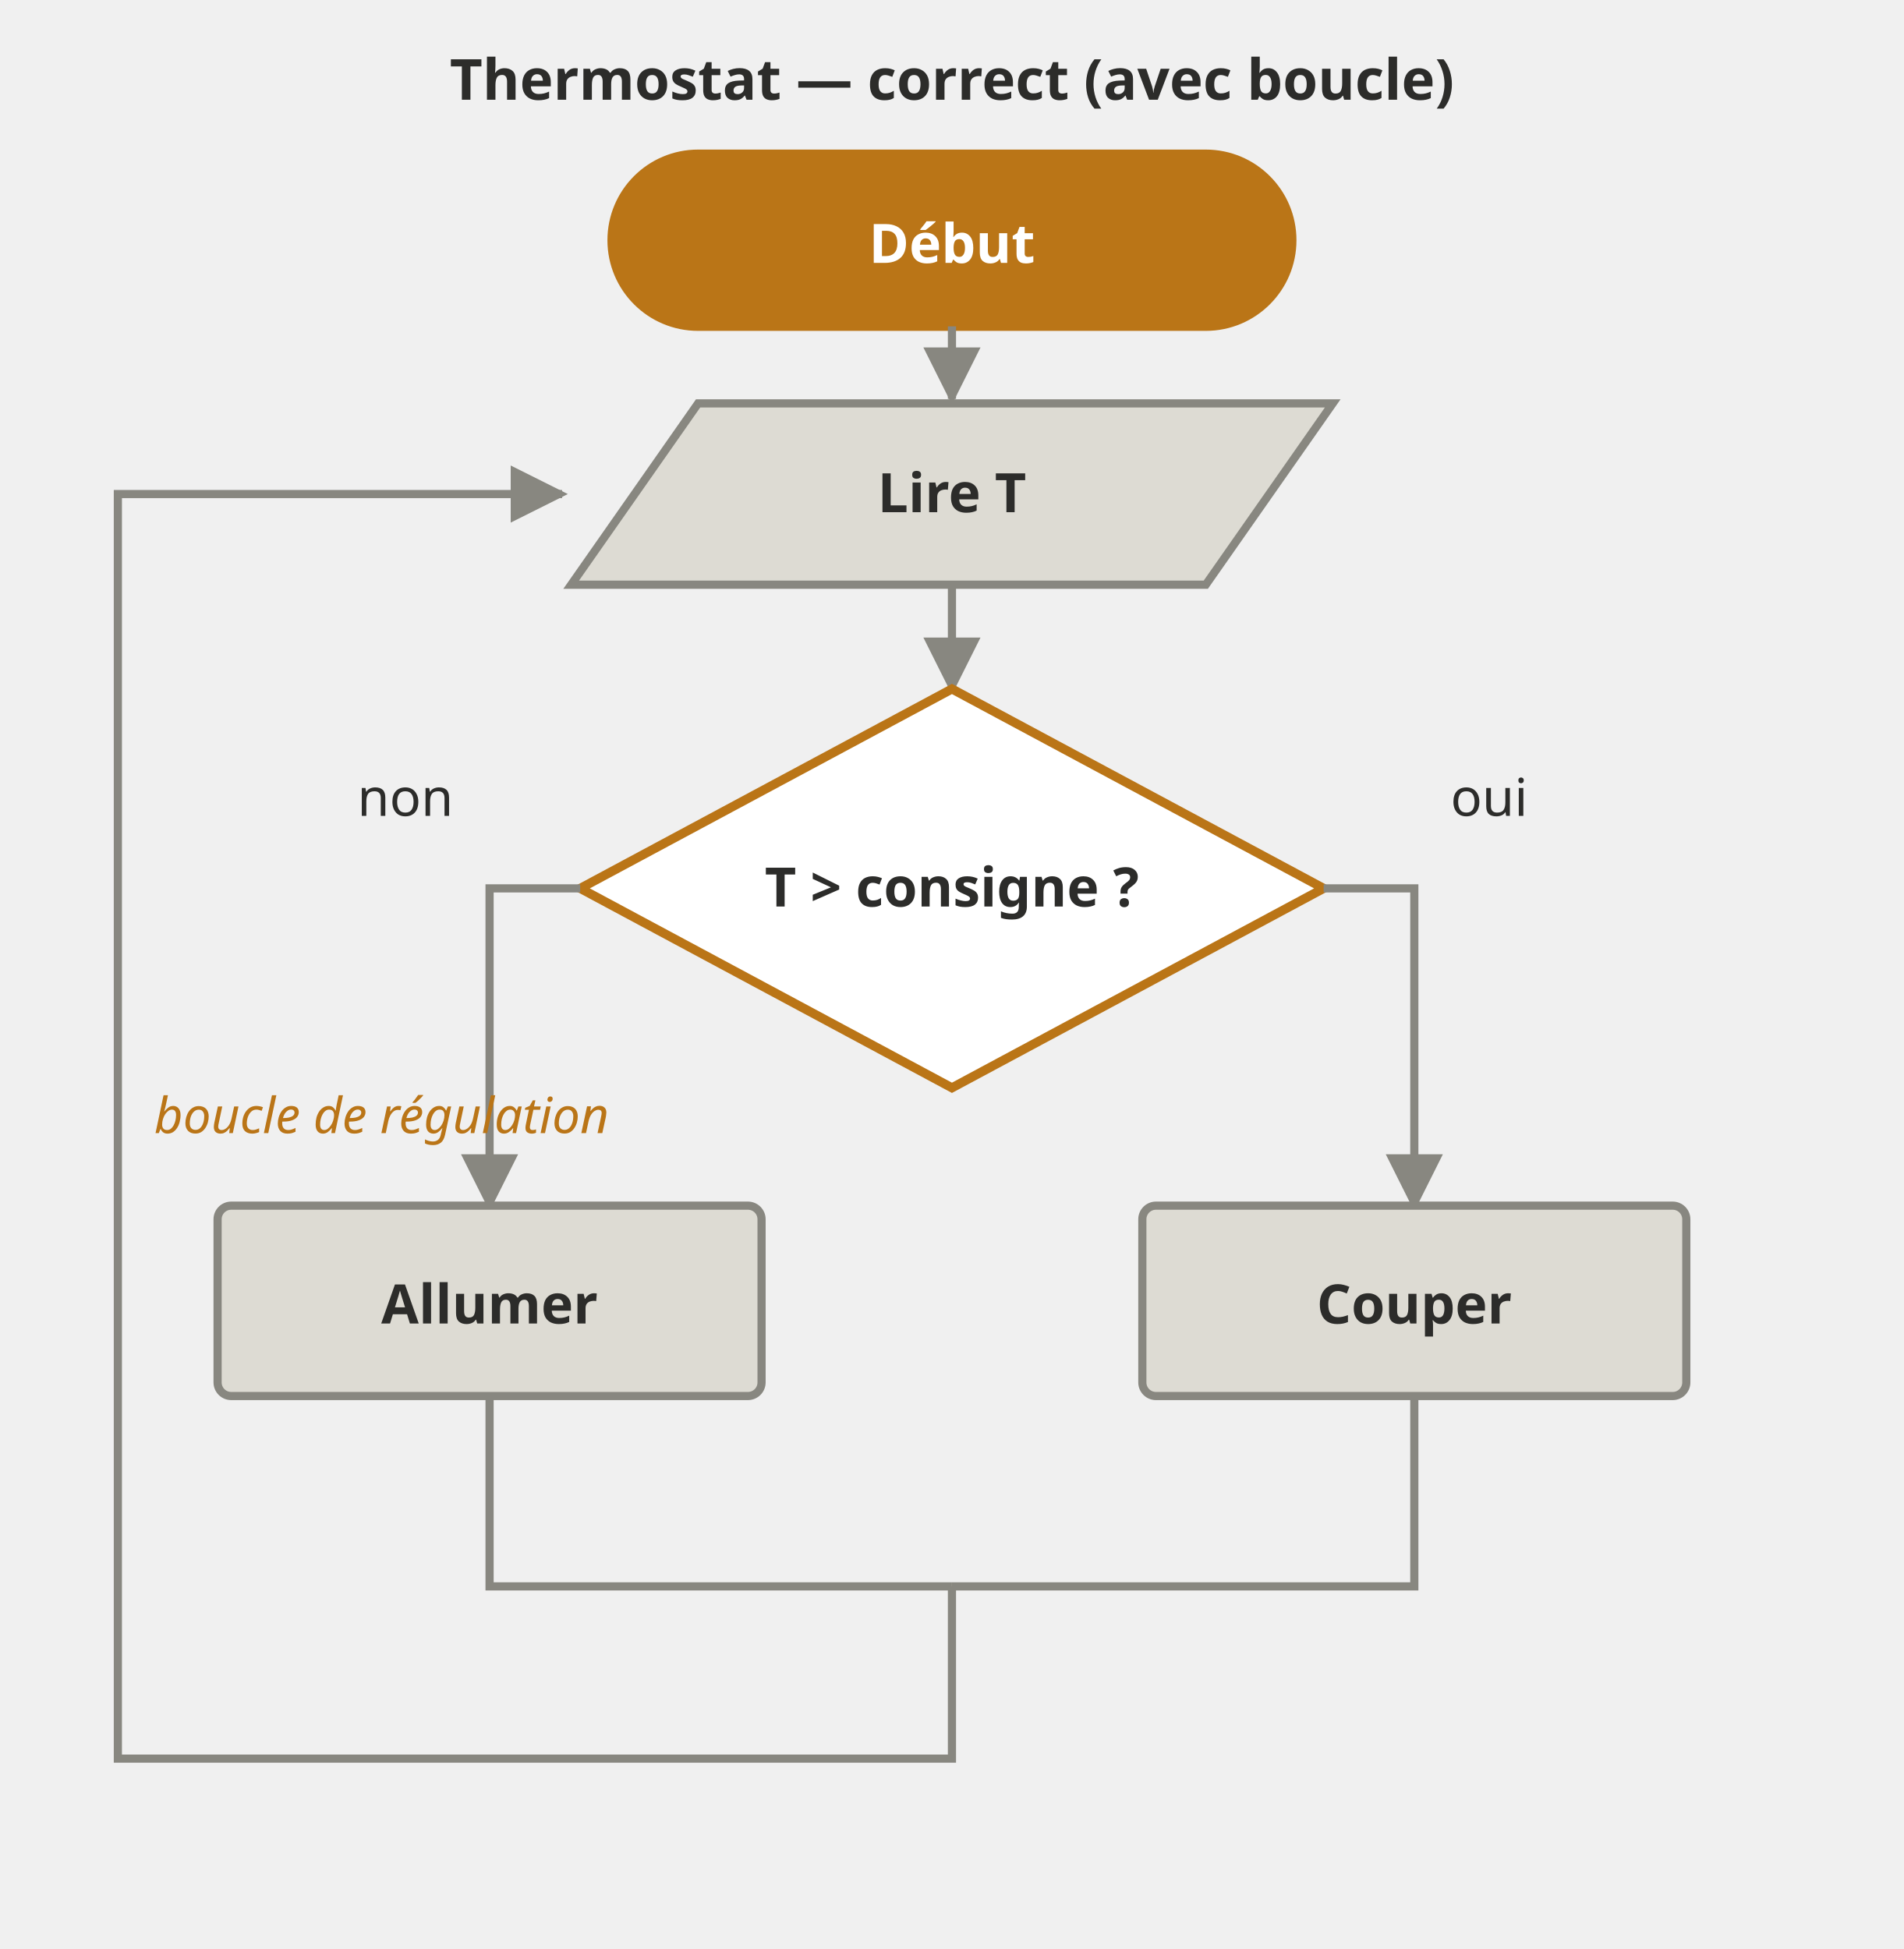
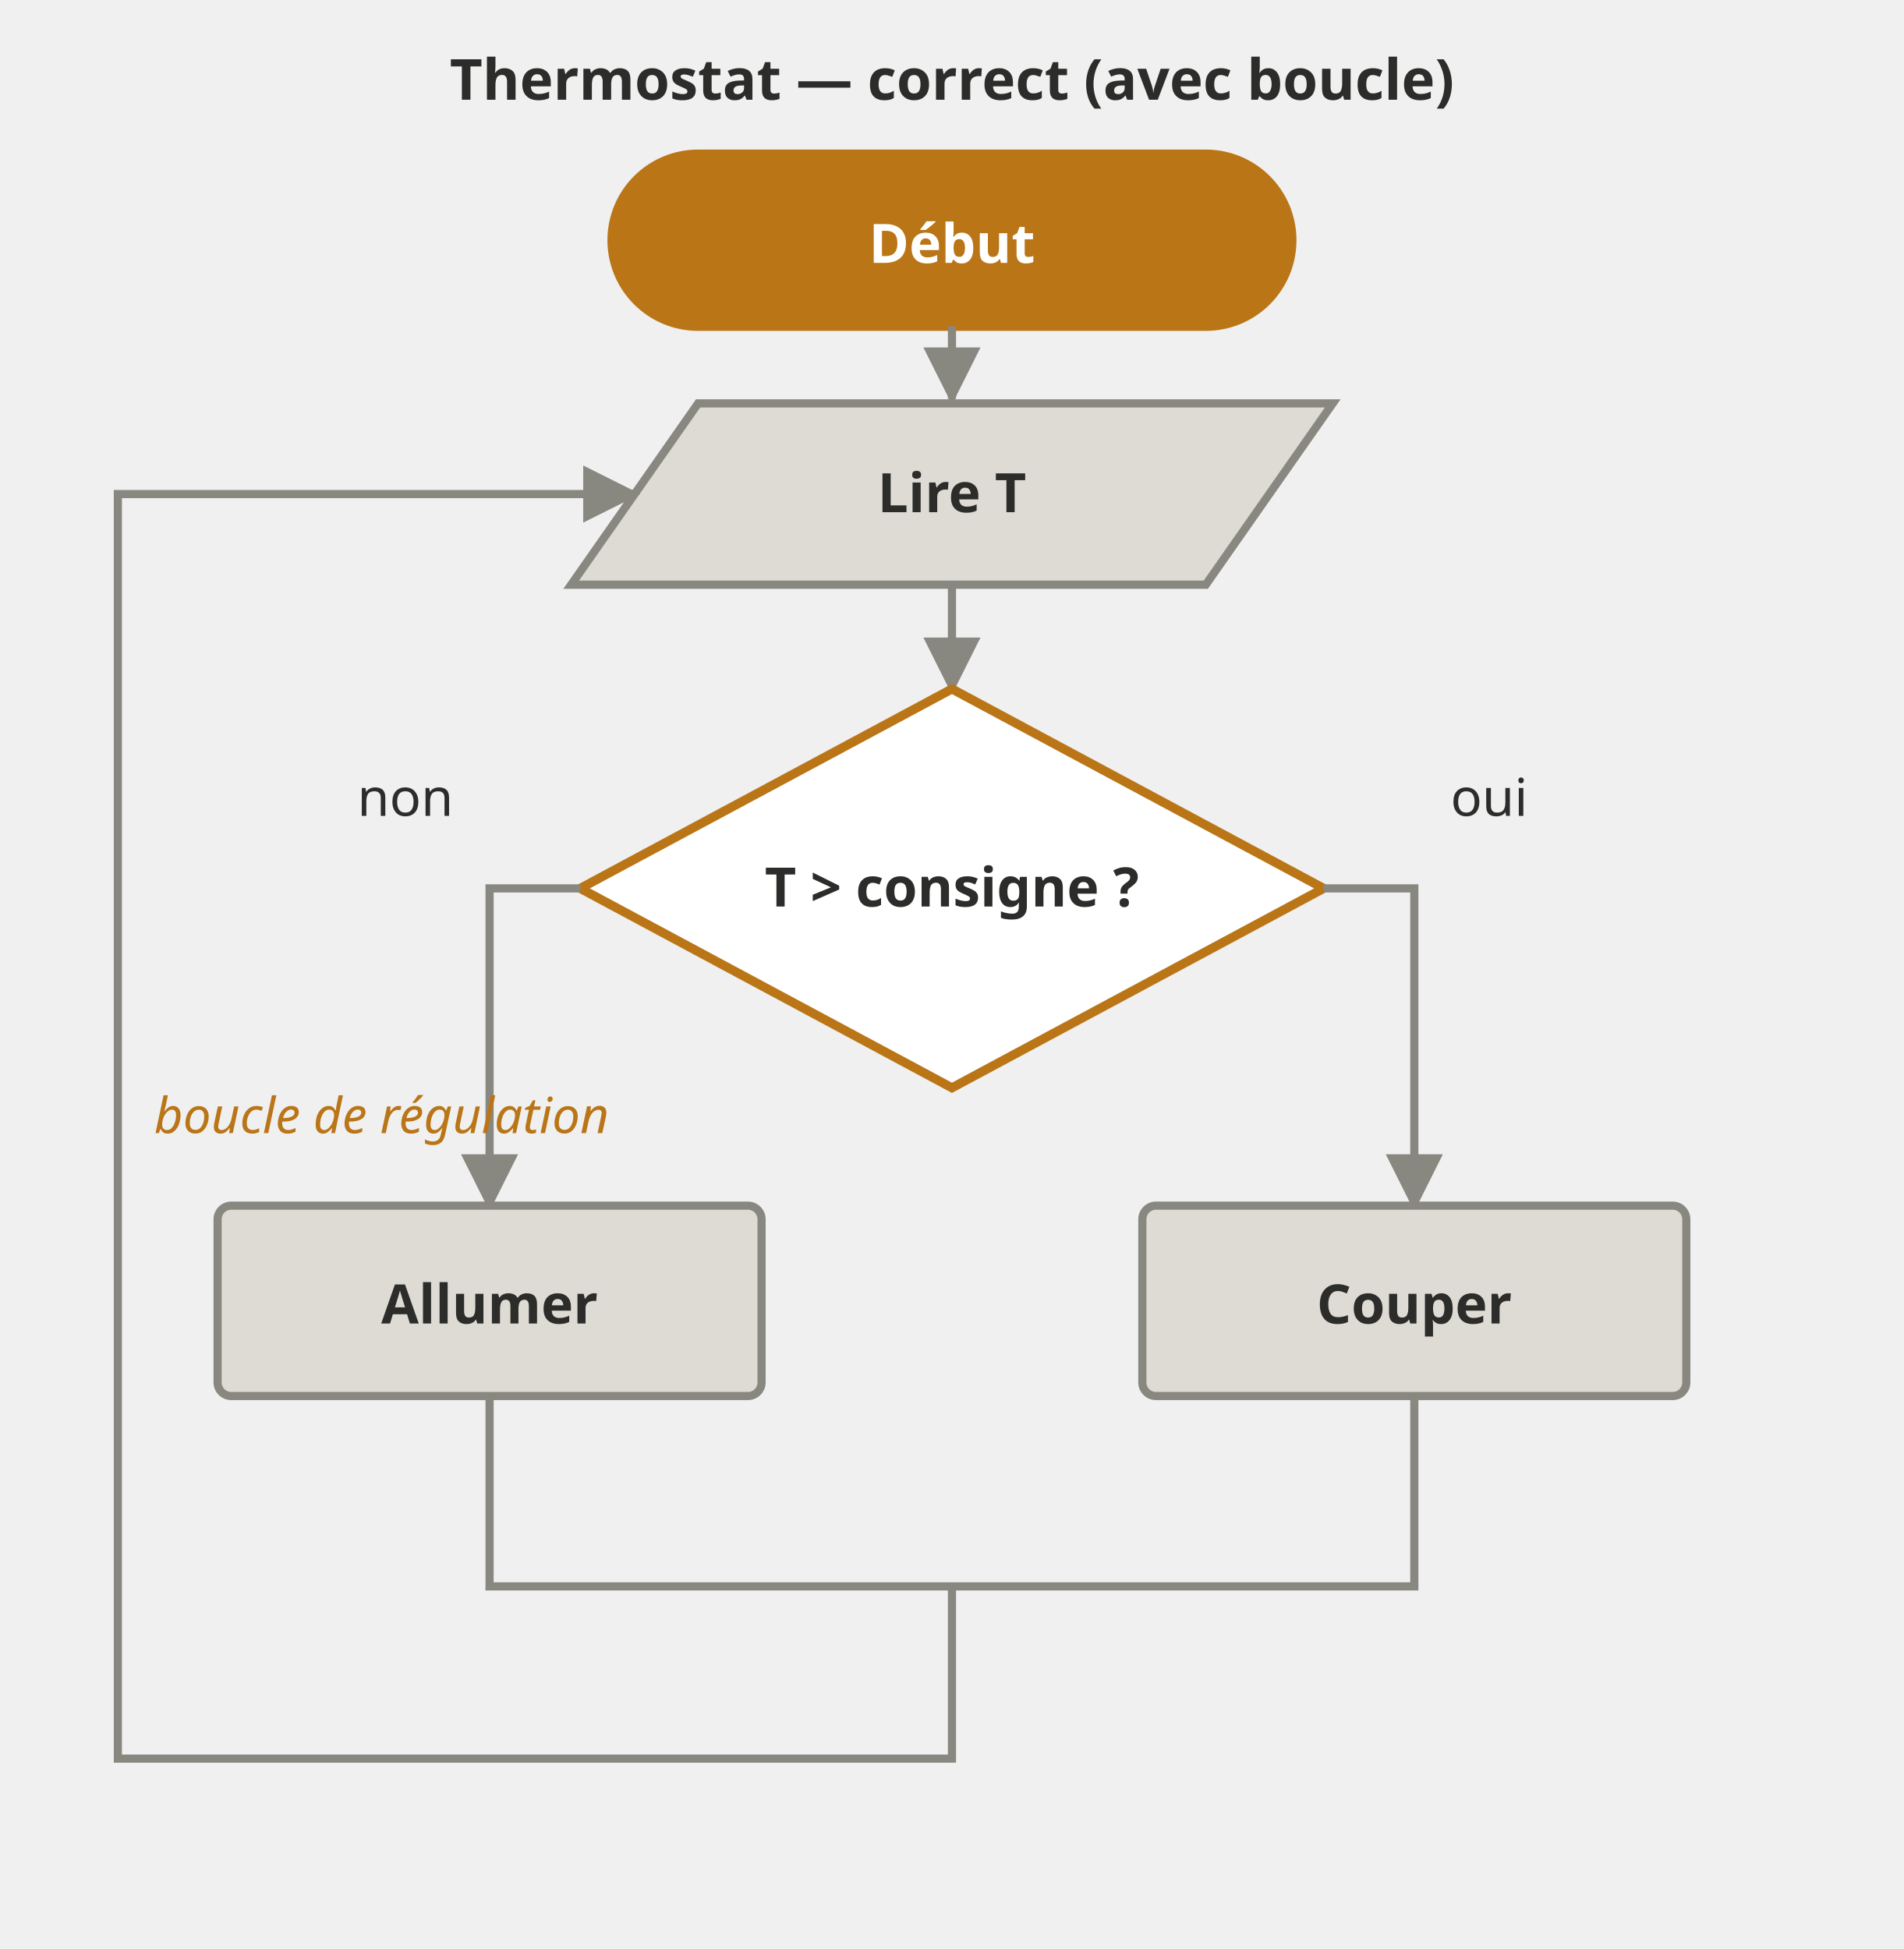
<svg xmlns="http://www.w3.org/2000/svg" viewBox="0 0 420 430" role="img" aria-labelledby="t d">
  <defs>
    <style>
      .term { fill:#BA7517; stroke:#BA7517; stroke-width:2; }
      .term-t { font:700 12px sans-serif; text-anchor:middle; fill:#FFFFFF; }
      .box { fill:#DDDBD3; stroke:#888780; stroke-width:1.8; }
      .box-t { font:600 12px sans-serif; text-anchor:middle; fill:#2C2C2A; }
      .deci { fill:#FFFFFF; stroke:#BA7517; stroke-width:2; }
      .deci-t { font:600 12px sans-serif; text-anchor:middle; fill:#2C2C2A; }
      .fl { stroke:#888780; stroke-width:1.8; fill:none; marker-end:url(#ah); }
      .fl2 { stroke:#888780; stroke-width:1.8; fill:none; }
      .fl-t { font:400 11.5px sans-serif; fill:#2C2C2A; }
      .lp { font:italic 11px sans-serif; fill:#BA7517; }
      .ttl { font:700 12.5px sans-serif; text-anchor:middle; fill:#2C2C2A; }
      .ah { fill:#888780; }
      @media (prefers-color-scheme: dark) {
        .term { fill:#BA7517; stroke:#EF9F27; }
        .box { fill:#4A4A48; stroke:#BBBBBB; }
        .box-t { fill:#F1EFE8; }
        .deci { fill:#2C2C2A; stroke:#EF9F27; }
        .deci-t { fill:#F1EFE8; }
        .fl, .fl2 { stroke:#BBBBBB; }
        .fl-t { fill:#F1EFE8; }
        .lp { fill:#EF9F27; }
        .ttl { fill:#F1EFE8; }
        .ah { fill:#BBBBBB; }
      }
    </style>
    <marker id="ah" viewBox="0 0 10 10" refX="9" refY="5" markerWidth="7" markerHeight="7" orient="auto-start-reverse">
      <path d="M0,0 L10,5 L0,10 z" class="ah" />
    </marker>
  </defs>
  <text x="210" y="22" class="ttl">Thermostat — correct (avec boucle)</text>
  <rect x="135" y="34" width="150" height="38" rx="19" class="term" />
  <text x="210" y="58" class="term-t">Début</text>
  <line x1="210" y1="72" x2="210" y2="88" class="fl" />
  <polygon points="154,89 294,89 266,129 126,129" class="box" />
  <text x="210" y="113" class="box-t">Lire T</text>
  <line x1="210" y1="129" x2="210" y2="152" class="fl" />
  <polygon points="210,152 292,196 210,240 128,196" class="deci" />
  <text x="210" y="200" class="deci-t">T &gt; consigne ?</text>
  <path d="M128,196 L108,196 L108,266" class="fl" />
  <text x="100" y="180" class="fl-t" text-anchor="end">non</text>
  <rect x="48" y="266" width="120" height="42" rx="3" class="box" />
  <text x="108" y="292" class="box-t">Allumer</text>
  <path d="M292,196 L312,196 L312,266" class="fl" />
  <text x="320" y="180" class="fl-t" text-anchor="start">oui</text>
  <rect x="252" y="266" width="120" height="42" rx="3" class="box" />
  <text x="312" y="292" class="box-t">Couper</text>
  <path d="M108,308 L108,350 L210,350" class="fl2" />
  <path d="M312,308 L312,350 L210,350" class="fl2" />
-   <path d="M210,350 L210,388 L26,388 L26,109 L124,109" class="fl" />
+   <path d="M210,350 L210,388 L26,388 L26,109 L140,109" class="fl" />
  <text x="34" y="250" class="lp">boucle de régulation</text>
</svg>
